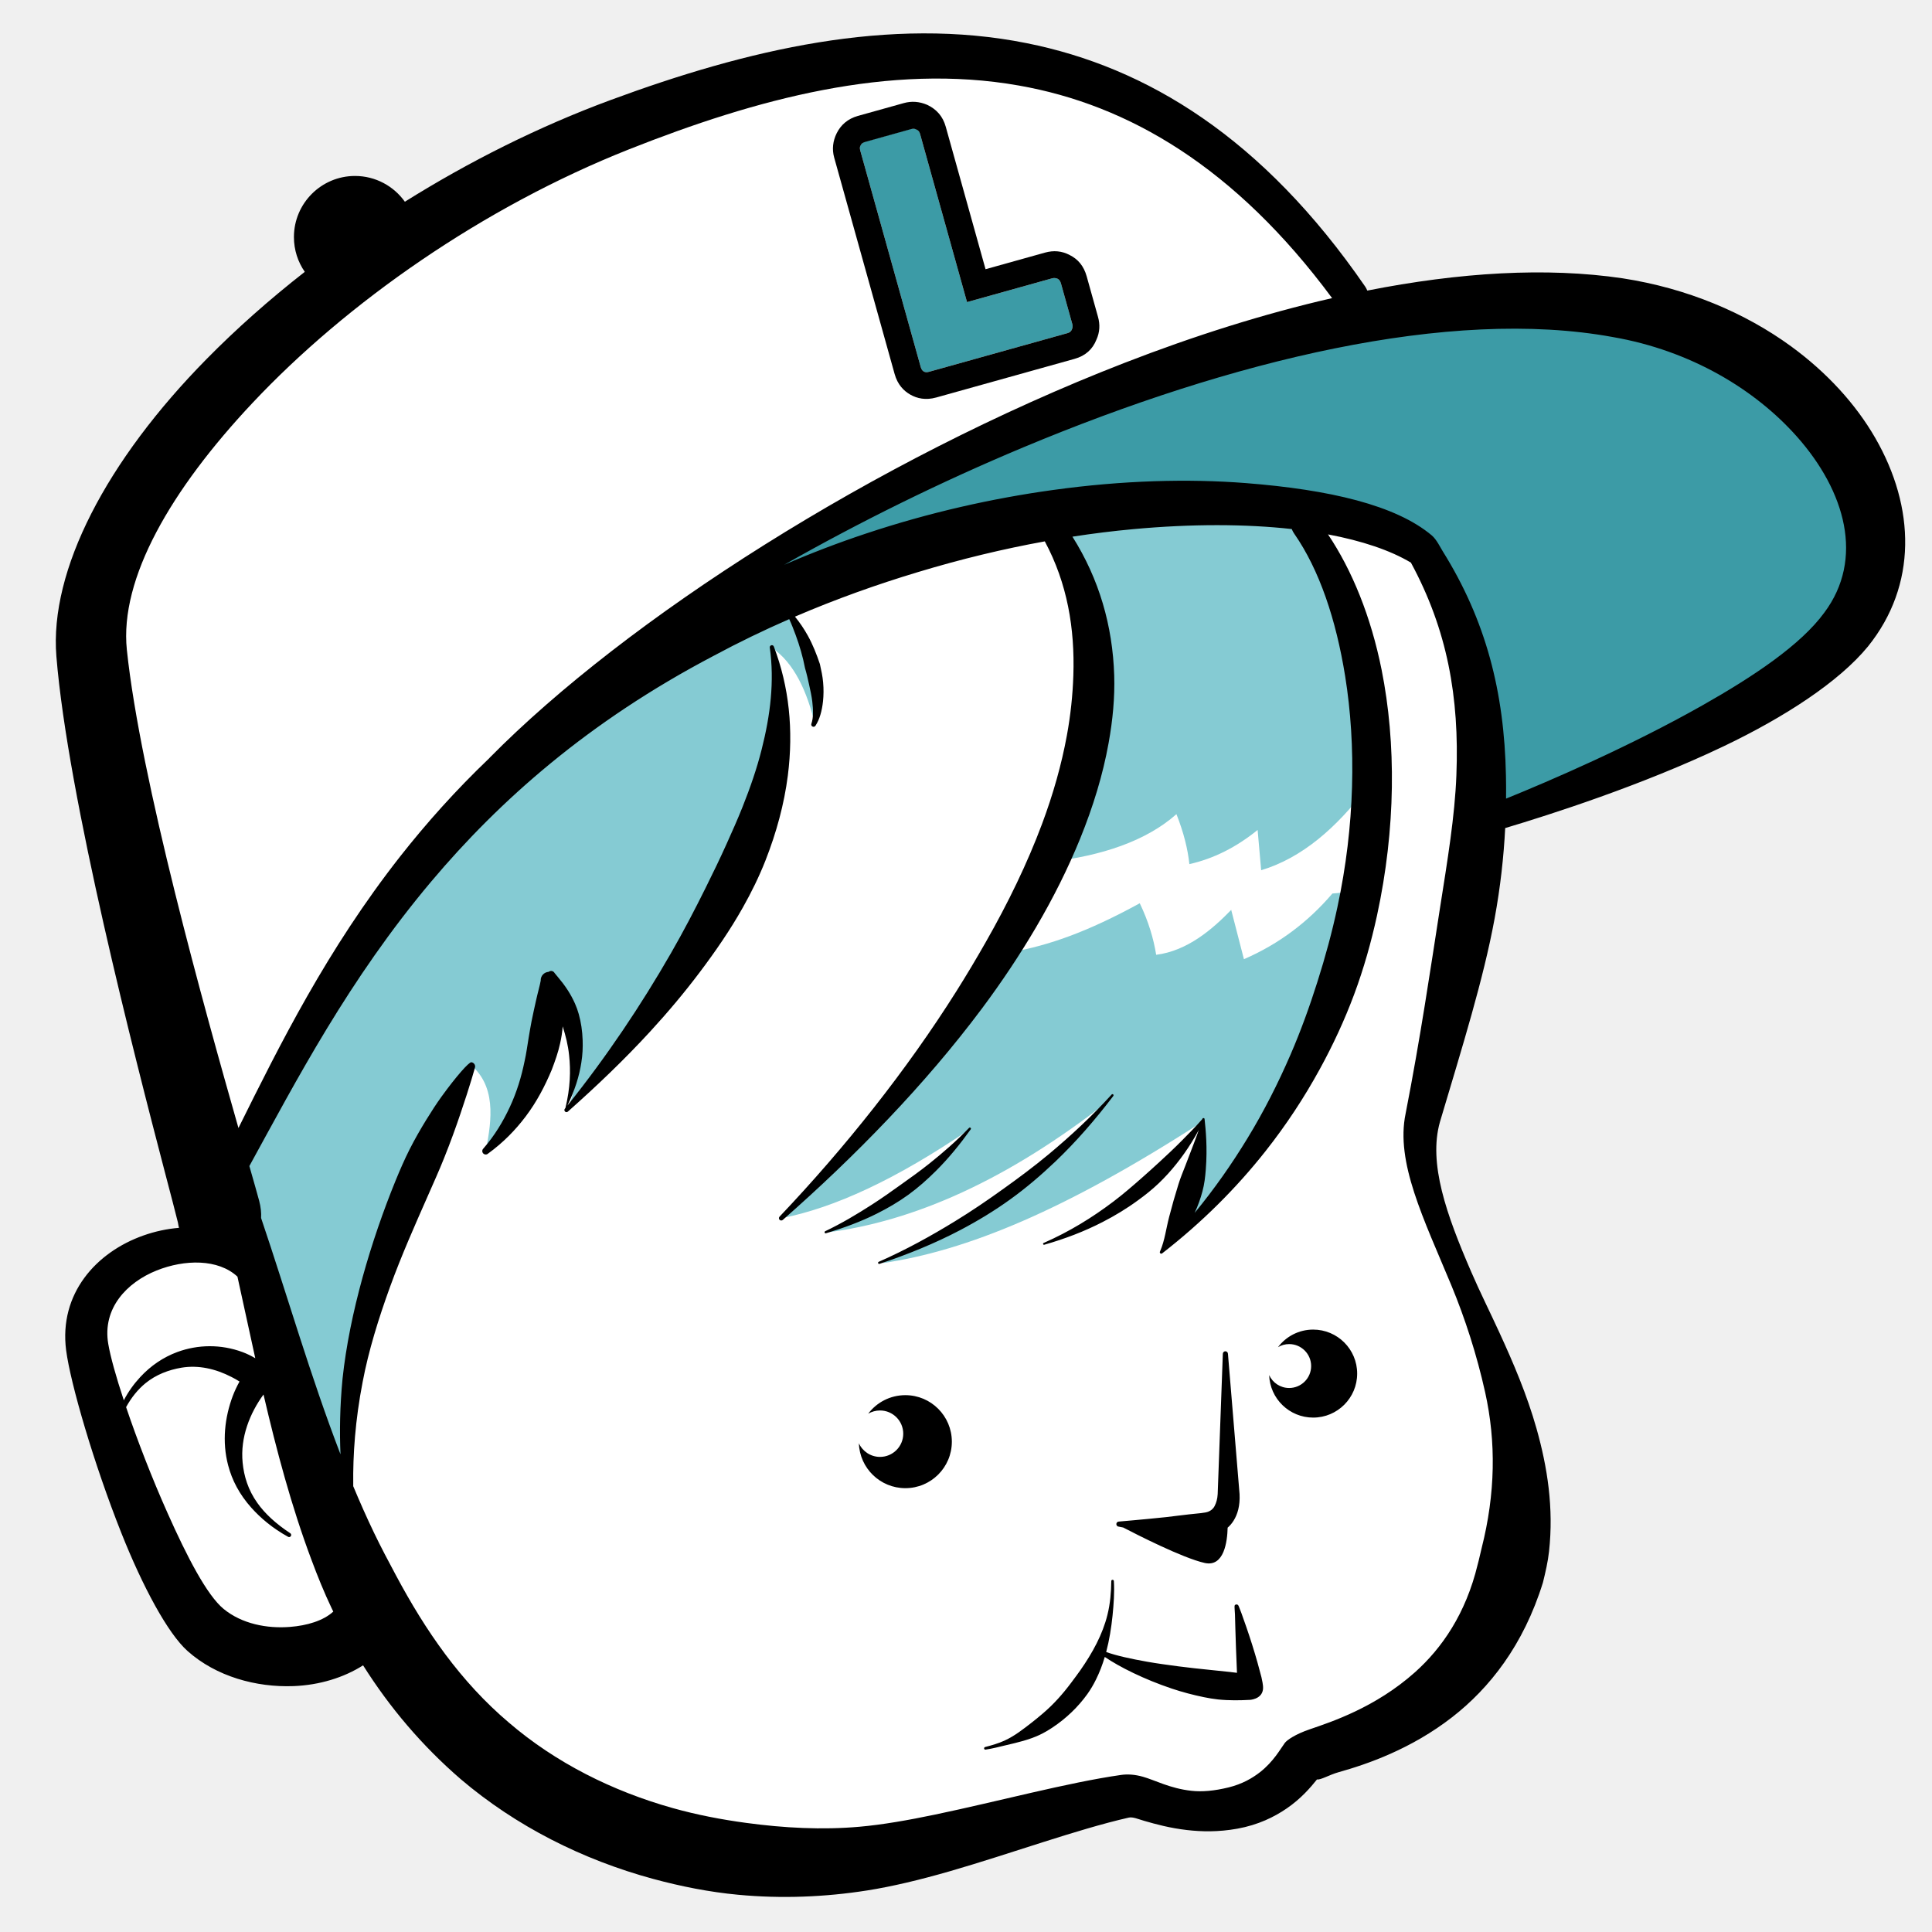
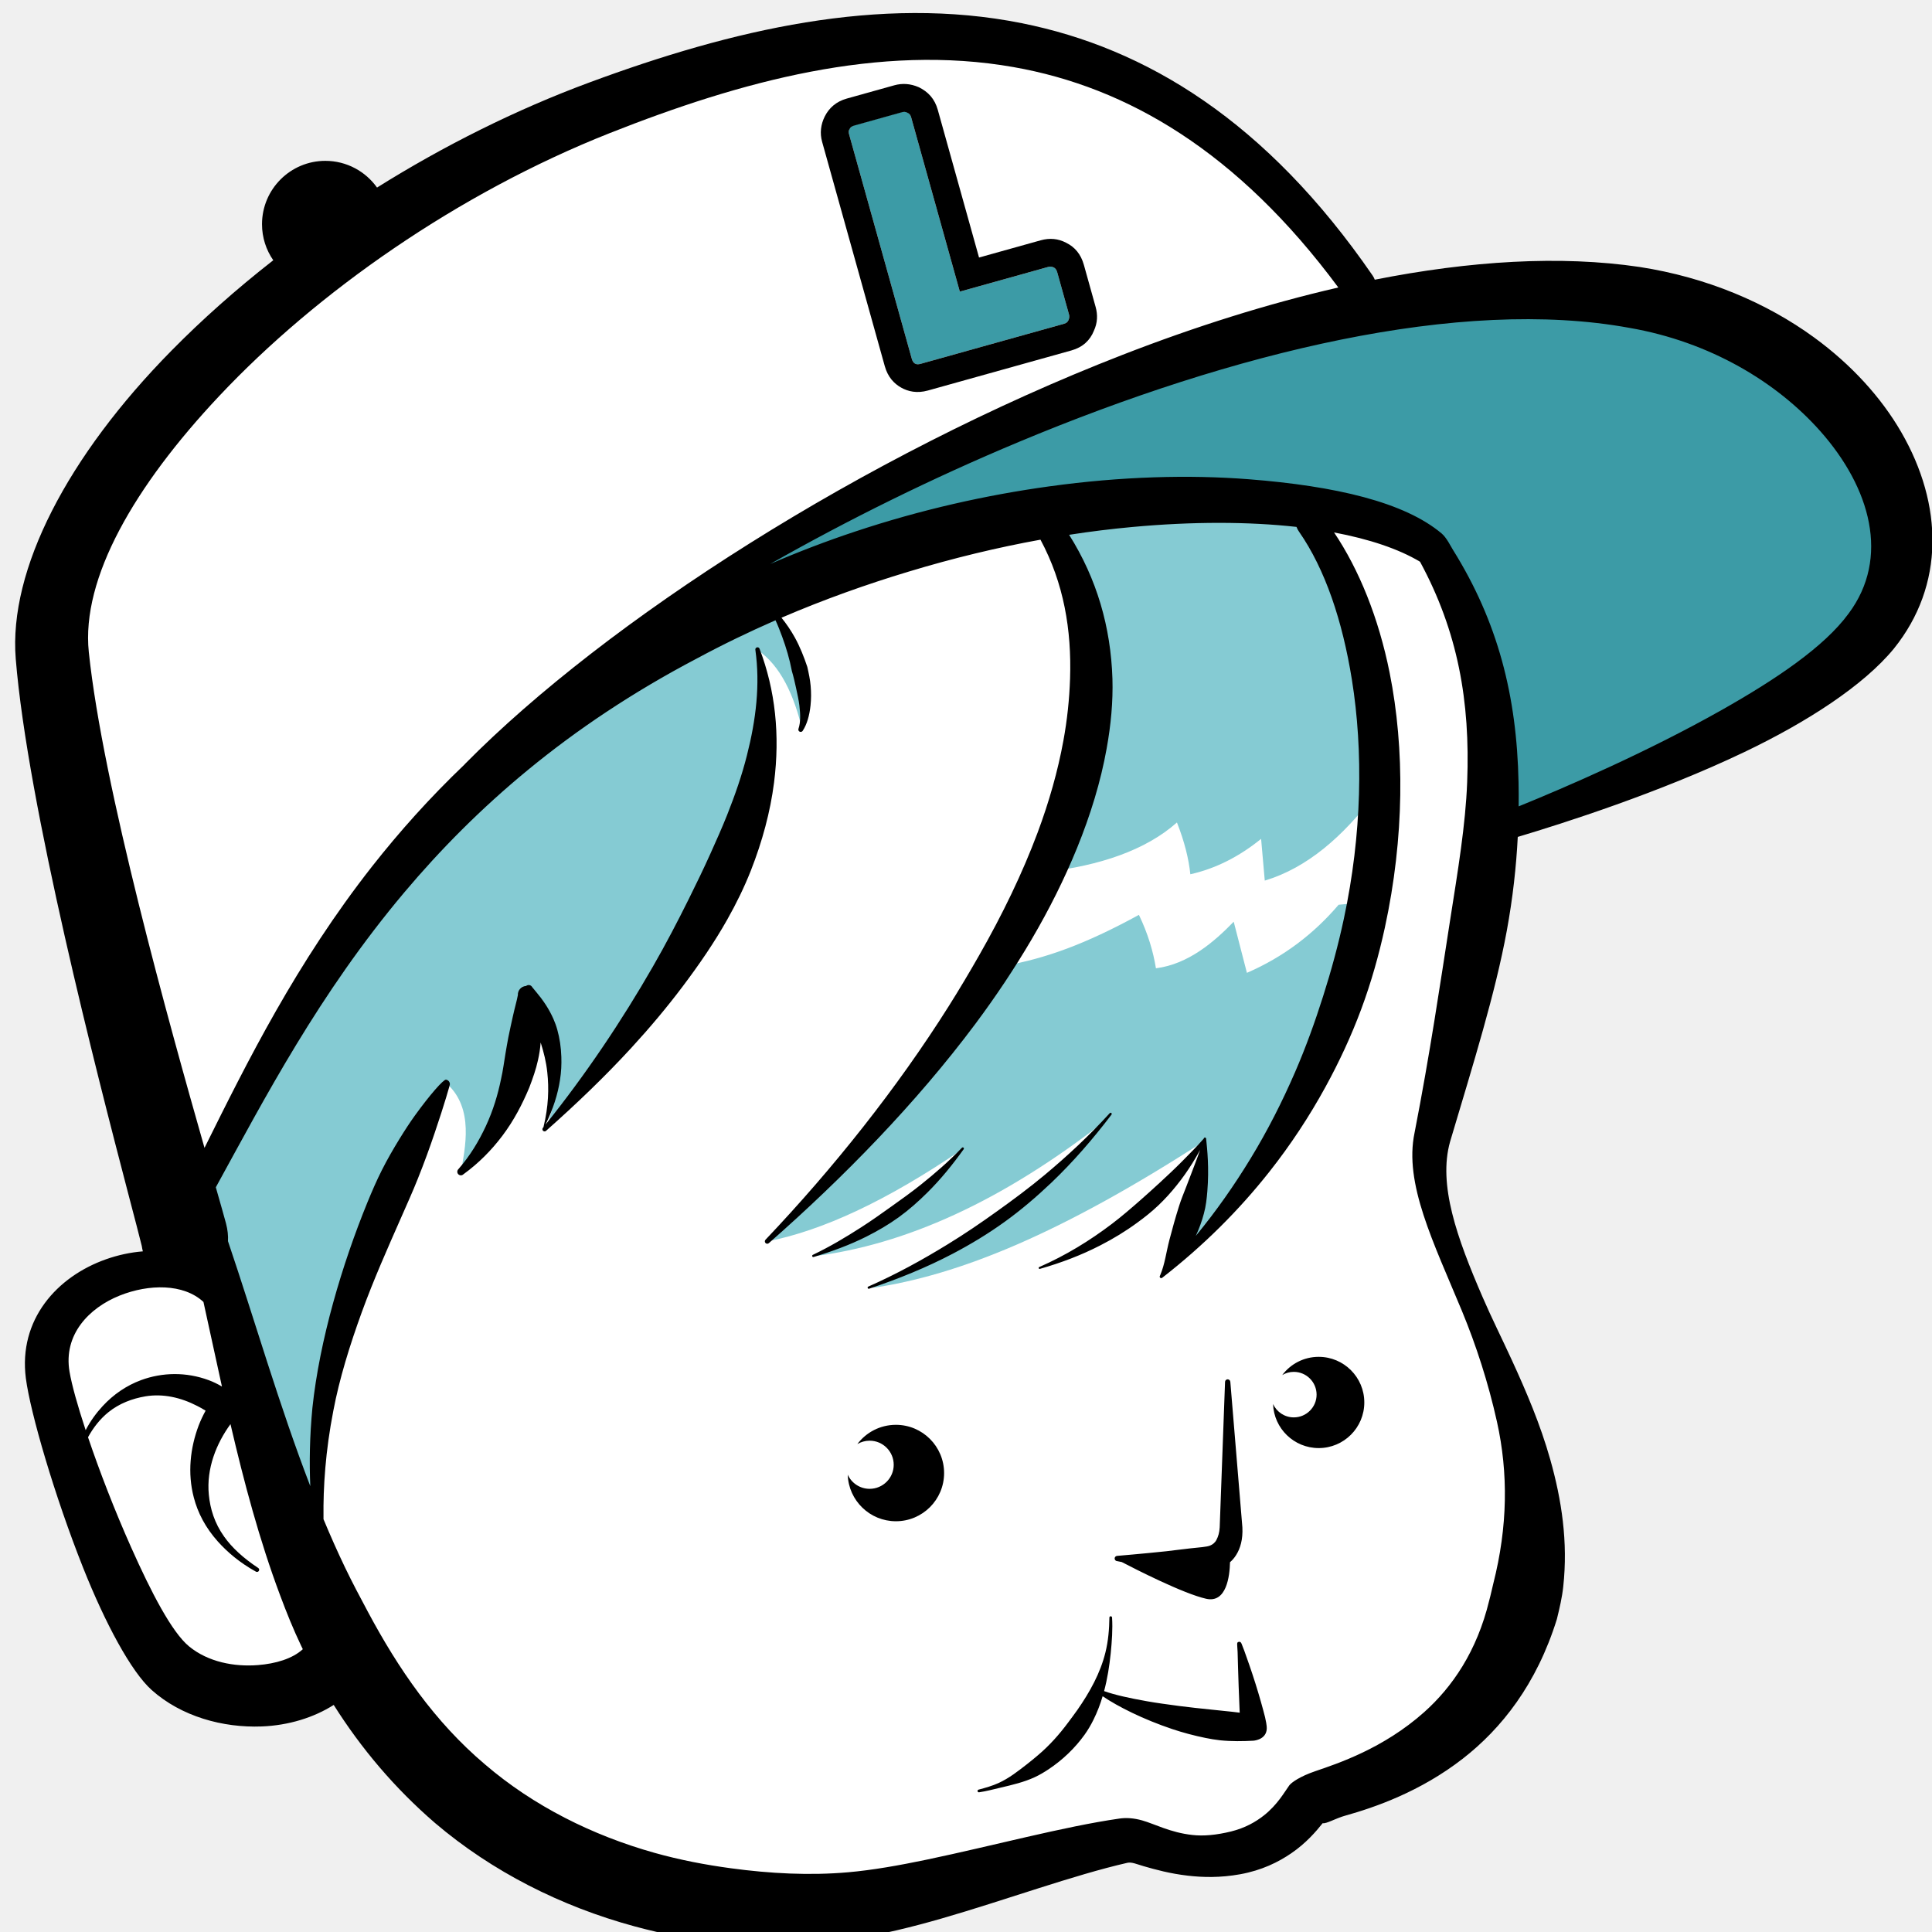
- <svg xmlns="http://www.w3.org/2000/svg" width="1500" height="1500" viewBox="0 0 1500 1500" version="1.1" xml:space="preserve" style="clip-rule:evenodd;fill-rule:evenodd;stroke-linejoin:round;stroke-miterlimit:2" id="svg76">
+ <svg xmlns="http://www.w3.org/2000/svg" width="200" height="200" viewBox="0 0 200 200" version="1.1" xml:space="preserve" style="clip-rule:evenodd;fill-rule:evenodd;stroke-linejoin:round;stroke-miterlimit:2" id="svg76">
  <defs id="defs80">
            
            
            
            
            
            
            
            
            
            
        </defs>
-   <g transform="matrix(2,0,0,2,-2767.698,-1473.142)" id="g74">
+   <g transform="matrix(0.2764604,0,0,0.2764604,-387.0004,-205.8664)" id="g74">
    <g id="g140">
      <g transform="matrix(1.96118,0,0,1.96118,-858.937,-1597.88)" id="g4">
        <path d="m 1240.93,1340.79 0.08,-0.1 c 26.92,-27.24 75.89,-58.73 125.31,-77.92 13.81,-5.36 27.66,-9.74 41.09,-12.82 0.2,-0.05 0.37,-0.19 0.44,-0.39 0.08,-0.2 0.04,-0.42 -0.08,-0.59 -19.33,-26.09 -40.53,-38.47 -62.4,-42.33 -25.72,-4.54 -52.24,2.66 -77.48,12.66 -29.05,11.52 -56.02,30.42 -74.77,50.36 -16.27,17.3 -26.52,35.13 -25.04,49.35 2.66,25.53 15.35,71.08 22.11,94.77 0.07,0.25 0.29,0.43 0.54,0.45 0.26,0.03 0.51,-0.11 0.62,-0.34 8.16,-16.45 17.5,-35.26 31.97,-53.67 5.14,-6.55 10.94,-13.04 17.54,-19.35 z" style="fill:#ffffff" id="path2" />
      </g>
      <g transform="matrix(1.96118,0,0,1.96118,-1411.01,-2776.68)" id="g8">
        <path d="m 1449.75,2069.19 c -0.07,0.01 -0.13,0.02 -0.2,0.01 -0.25,-0.02 -0.47,-0.18 -0.55,-0.42 -1.55,-4.71 -2.66,-8.71 -3.1,-11.26 -1.27,-7.39 3.83,-12.76 9.97,-15.22 5.78,-2.31 12.67,-2.35 16.65,1.34 0.09,0.09 0.16,0.2 0.18,0.33 1.18,5.32 2.33,10.72 3.53,16.14 0.06,0.25 -0.04,0.5 -0.24,0.65 -0.2,0.14 -0.47,0.15 -0.69,0.03 -0.78,-0.47 -1.58,-0.86 -2.41,-1.17 -4.17,-1.54 -8.56,-1.46 -12.48,-0.01 -2.69,0.99 -5.09,2.62 -7.11,4.81 -0.72,0.77 -1.39,1.61 -2,2.51 0.68,-0.84 1.43,-1.59 2.24,-2.25 2.16,-1.76 4.73,-2.74 7.37,-3.18 3.46,-0.57 6.99,0.2 10.31,1.91 0.5,0.26 1,0.53 1.49,0.84 1.5,0.19 3.47,1.05 5,2.76 l 0.15,0.27 c 2.57,11.05 5.5,22.07 9.43,32.57 1.22,3.26 2.51,6.47 4,9.58 0.11,0.23 0.22,0.46 0.33,0.69 0.12,0.25 0.07,0.55 -0.14,0.73 -2.07,1.92 -5.44,2.92 -8.91,3.2 -4.72,0.38 -9.87,-0.63 -13.62,-3.7 -3.34,-2.75 -7.37,-10.47 -11.24,-19.13 -3.12,-7 -6.07,-14.62 -8.26,-21.09 -0.05,-0.17 -0.04,-0.35 0.05,-0.5 0.08,-0.15 0.16,-0.3 0.25,-0.44 z" style="fill:#ffffff" id="path6" />
      </g>
      <g transform="matrix(1.96118,0,0,1.96118,-858.937,-1597.88)" id="g12">
        <path d="m 1212.91,1484.34 c -2.41,-5.2 -1.31,-2.81 -2.51,-5.91 -5.96,-15.48 -10.59,-31.66 -15.72,-46.81 -0.02,-0.07 -0.04,-0.15 -0.03,-0.23 0.05,-0.96 -0.05,-2.03 -0.37,-3.21 -0.34,-1.3 -1.02,-3.66 -1.93,-6.87 l 0.05,-0.47 c 9.31,-16.95 19.7,-36.99 36.07,-56.43 13.56,-16.09 31.24,-31.78 56.07,-44.81 4.98,-2.68 19.75,-12 40.49,-16.6 4.11,-0.92 12.91,-4.52 21.5,-6.27 9.75,-1.99 19.24,-2.09 21.33,-2.28 11.65,-1.08 22.35,-1.03 31.49,-0.02 0.08,0.01 0.16,0.04 0.23,0.08 0.81,0.19 4.59,0.54 7,0.99 6.82,1.28 12.47,3.2 16.61,5.66 l 0.23,0.24 c 7.26,13.41 9.68,26.84 9.08,42.4 -0.32,8.17 -1.77,16.88 -3.29,26.58 -1.86,11.93 -3.82,25.29 -6.78,40.5 -0.99,4.72 -0.1,9.81 1.7,15.35 1.83,5.63 4.59,11.7 7.32,18.3 2.72,6.56 5.05,13.75 6.72,21.24 2.2,9.92 2.07,20.24 -0.71,31.18 -0.26,1.06 -0.48,2.14 -0.78,3.22 -2.39,9.9 -7.19,16.81 -12.6,21.64 -7.88,7.04 -16.75,9.95 -20.98,11.39 -2.75,0.94 -4.31,1.99 -4.69,2.51 -0.91,1.23 -2.27,3.73 -5.01,5.88 -1.61,1.27 -3.69,2.46 -6.47,3.14 -2.88,0.71 -5.4,0.93 -7.6,0.69 -4.24,-0.46 -7.3,-2.13 -9.68,-2.8 -1.53,-0.43 -2.89,-0.51 -4.11,-0.33 -10.57,1.52 -24.16,5.21 -36.69,7.82 -5.36,1.12 -10.51,2.03 -15.1,2.43 -7.42,0.65 -14.99,0.26 -22.51,-0.76 -4.94,-0.67 -9.86,-1.61 -14.67,-2.96 -11.99,-3.36 -23.3,-9.02 -32.62,-17.02 -9.69,-8.19 -16.66,-18.37 -22.52,-29.33 -1.49,-2.79 -2.99,-5.59 -4.37,-8.48 -1.45,-3.03 -2.82,-6.11 -4.13,-9.24 -0.03,-0.07 -0.04,-0.15 -0.04,-0.23 0,-0.07 0,-0.13 0.02,-0.18 z" style="fill:#ffffff" id="path10" />
      </g>
      <g transform="matrix(1.96118,0,0,1.96118,-858.937,-1597.88)" id="g16">
        <path d="m 1441.08,1348.4 c 0,0.21 0.1,0.41 0.27,0.52 0.17,0.12 0.39,0.14 0.59,0.07 8.86,-3.59 24.72,-10.46 38.94,-18.5 10.22,-5.78 19.61,-12.08 24.33,-18.53 8.1,-10.85 4.37,-24.52 -5.45,-35.6 -8.38,-9.45 -21.24,-17.23 -36.8,-19.92 -32.45,-5.95 -75.84,4.63 -116.94,21.81 -16.49,6.9 -32.62,14.87 -47.53,23.34 -0.29,0.16 -0.4,0.52 -0.25,0.82 0.15,0.3 0.5,0.43 0.81,0.29 5.35,-2.31 10.72,-4.36 16.07,-6.14 12.64,-4.21 25.15,-6.99 36.99,-8.63 13.79,-1.9 26.71,-2.24 37.99,-1.36 16.48,1.29 29.46,4.3 36.5,10.22 0.88,0.73 1.61,2.31 2.02,2.96 8.5,13.61 12.11,27.64 12.44,44.13 0.03,1.48 0.03,2.99 0.02,4.52 z" style="fill:#3c9ba6" id="path14" />
      </g>
      <g transform="matrix(1.74457,0,0,1.74457,-40.6567,-2393.03)" id="g54">
        <g transform="matrix(68.9108,-19.246,19.246,68.9108,1015.07,1878.93)" id="g48">
          <path d="m 0.098,-0.721 c 0,-0.006 0.002,-0.011 0.005,-0.015 0.005,-0.004 0.01,-0.007 0.017,-0.007 h 0.148 c 0.006,0 0.011,0.002 0.016,0.006 0.005,0.004 0.007,0.01 0.007,0.016 v 0.544 h 0.275 c 0.006,0 0.011,0.002 0.016,0.006 0.004,0.004 0.006,0.009 0.006,0.016 v 0.132 c 0,0.006 -0.002,0.011 -0.006,0.016 C 0.578,-0.002 0.573,0 0.566,0 H 0.119 C 0.105,0 0.098,-0.007 0.098,-0.022 Z" style="fill:#3c9ba6;fill-rule:nonzero" id="path46" />
        </g>
        <g transform="matrix(68.9108,-19.246,19.246,68.9108,1015.07,1878.93)" id="g52">
          <path d="m 0.374,-0.26 h 0.192 c 0.028,0 0.052,0.009 0.072,0.028 0.021,0.019 0.033,0.044 0.033,0.078 v 0.131 C 0.671,0.001 0.664,0.024 0.647,0.044 0.628,0.069 0.601,0.083 0.566,0.083 H 0.119 C 0.085,0.083 0.061,0.07 0.044,0.053 0.027,0.036 0.014,0.012 0.014,-0.022 v -0.699 c 0,-0.027 0.01,-0.051 0.028,-0.071 0.019,-0.021 0.045,-0.034 0.078,-0.034 h 0.148 c 0.025,0 0.048,0.008 0.069,0.025 0.024,0.021 0.037,0.047 0.037,0.081 z M 0.098,-0.72 c 0,-0.006 0.001,-0.012 0.006,-0.016 0.003,-0.004 0.009,-0.006 0.016,-0.006 h 0.148 c 0.006,0 0.011,0.001 0.016,0.006 0.005,0.004 0.007,0.009 0.007,0.016 v 0.543 h 0.275 c 0.006,0 0.011,0.002 0.016,0.006 0.004,0.004 0.006,0.009 0.006,0.017 v 0.131 c 0,0.006 -0.002,0.011 -0.006,0.016 C 0.578,-0.002 0.573,0 0.566,0 H 0.119 C 0.105,0 0.098,-0.007 0.098,-0.022 Z" id="path50" />
        </g>
      </g>
      <g transform="matrix(1.96118,0,0,1.96118,-324.72,-2776.68)" id="g58">
        <path d="m 938.888,2084.39 -21.04,-61.55 c 0,0 19.236,-38.13 35.756,-58.04 30.545,-36.82 73.496,-52.5 73.496,-52.5 0,0 2.44,2.69 5.97,13.82 0.93,2.93 -0.49,8.97 -0.49,8.97 -1.63,-7.01 -4.26,-12.47 -8.53,-15.44 0,0 1.77,32.18 -9.17,49.56 -10.94,17.38 -31.378,42 -31.378,42 4.434,-12 2.414,-20.02 -3.862,-25.43 0.16,12.15 -4.044,24.6 -12.397,34.01 0.984,-5.27 2.576,-12.58 -2.491,-17.29 0,0 -7.64,17.88 -14.56,32.52 -6.919,14.64 -11.304,49.37 -11.304,49.37 z" style="fill:#85cbd3" id="path56" />
      </g>
      <g transform="matrix(1.96118,0,0,1.96118,-324.72,-2776.68)" id="g62">
        <path d="m 1139.04,1967.87 c -1.34,6.28 -3.22,13.4 -5.71,21.87 -9.05,30.77 -31.03,47.97 -31.03,47.97 2.17,-5.15 5.47,-12.59 6.92,-24.29 -27.23,17.6 -46.71,25.57 -63.39,28.01 23.2,-11.31 37.04,-21.96 44.86,-32.18 -20.14,15.81 -38.66,23.93 -55.94,26.12 11.06,-4.84 20.62,-11.67 28.58,-20.59 -14.87,10.18 -27.06,15.68 -37.28,17.72 3.04,-2.16 24.79,-25.55 42,-52.25 l 3.18,-0.35 c 7.71,-1.41 15.17,-4.02 25.57,-9.71 1.75,3.64 2.73,7.01 3.25,10.2 6.2,-0.78 11.15,-5.07 14.85,-8.89 l 2.52,9.76 c 7,-3.03 12.77,-7.44 17.51,-13 z" style="fill:#85cbd3" id="path60" />
      </g>
      <g transform="matrix(1.96118,0,0,1.96118,-324.72,-2776.68)" id="g66">
        <path d="m 1079.82,1959.76 c 2.82,-5.71 5.19,-11.36 6.88,-16.79 8.37,-26.76 -7.54,-48.71 -7.54,-48.71 l 50.55,-0.67 c 0,0 6.44,14.48 10.06,33.39 1.38,7.21 2.09,13.58 1.93,20.4 -5.92,7.81 -12.76,13.84 -20.87,16.27 l -0.7,-7.97 c -4.23,3.43 -8.73,5.69 -13.51,6.76 -0.31,-2.97 -1.12,-6.24 -2.56,-9.89 -6.01,5.35 -14.9,8.25 -24.88,9.42 0,0 0.24,-0.81 0.64,-2.21 z" style="fill:#85cbd3" id="path64" />
      </g>
      <g transform="matrix(1.96118,0,0,1.96118,-858.937,-1597.88)" id="g70">
        <path d="m 1223.73,1230.26 c 12.69,-7.94 26.46,-14.86 40.67,-20.11 26.98,-9.98 55.3,-16.72 82.44,-11.27 23.73,4.75 46.68,18.69 66.98,48.18 0.17,0.25 0.31,0.52 0.41,0.79 18.2,-3.6 35.45,-4.67 50.55,-2.43 12.84,1.98 24.26,6.85 33.32,13.45 7.13,5.2 12.82,11.46 16.66,18.11 7.98,13.81 8.33,29.19 -1.41,41.3 -5.75,7.02 -16.53,14.01 -28.56,19.76 -16.24,7.76 -34.49,13.58 -43.26,16.2 -0.29,5.67 -0.94,11.62 -2.09,17.89 -2.22,12.06 -6.34,25.2 -10.83,40.29 -2.32,8.2 1.3,18.36 6.19,29.65 1.69,3.92 3.68,7.88 5.57,12 2.79,6.07 5.47,12.34 7.36,19.03 2.17,7.68 3.42,15.73 2.48,24.31 -0.22,2.05 -0.7,4.09 -1.21,6.17 -3.87,12.47 -10.61,20.92 -17.94,26.63 -8.16,6.35 -16.86,9.33 -22.5,10.91 -1.83,0.51 -3.6,1.59 -4.28,1.43 -1.29,1.61 -3.17,3.81 -5.99,5.74 -2.48,1.7 -5.64,3.26 -9.76,4.01 -3.84,0.69 -7.12,0.6 -9.99,0.27 -3.38,-0.39 -6.16,-1.15 -8.47,-1.82 -1.27,-0.37 -2.25,-0.82 -3.06,-0.64 -10.28,2.34 -23.35,7.14 -35.49,10.64 -5.76,1.66 -11.32,3 -16.29,3.78 -8.35,1.31 -16.97,1.66 -25.54,0.85 -5.68,-0.53 -11.31,-1.65 -16.82,-3.14 -14,-3.8 -27.17,-10.45 -38.07,-19.73 -7.68,-6.63 -14.08,-14.2 -19.34,-22.54 -3.81,2.42 -8.61,3.91 -13.75,4.11 -7.41,0.28 -15.33,-1.89 -21,-6.95 -3.9,-3.48 -8.87,-12.72 -13.1,-23.36 -5.44,-13.69 -10.07,-29.56 -10.93,-36.17 -1.44,-11.2 5.93,-19.41 15.31,-22.72 2.29,-0.81 4.67,-1.32 7.03,-1.51 -0.09,-0.33 -0.15,-0.66 -0.2,-0.99 l -0.06,-0.25 c -0.4,-1.66 -1.31,-5.1 -2.55,-9.84 -5.93,-22.68 -19.2,-74.15 -21.46,-102.05 -1.38,-17 9.89,-38.71 29.76,-58.87 5.81,-5.9 12.33,-11.7 19.41,-17.23 -1.36,-1.96 -2.15,-4.33 -2.15,-6.88 0,-6.68 5.42,-12.1 12.09,-12.1 4.07,0 7.68,2.02 9.87,5.1 z m 156.33,200.15 c 3.91,-4.74 7.36,-9.68 10.44,-14.74 3.29,-5.39 6.08,-10.92 8.51,-16.52 2.07,-4.78 3.81,-9.61 5.34,-14.44 1.58,-4.96 2.92,-9.9 3.97,-14.82 3.47,-16.18 3.73,-32 1.54,-45.67 -1.81,-11.27 -5.11,-21.09 -10.08,-28.24 -0.18,-0.24 -0.35,-0.56 -0.5,-0.93 -9.1,-1.01 -19.76,-1.05 -31.37,0.02 -3.91,0.36 -7.93,0.85 -12.04,1.49 5.29,8.38 7.96,17.64 8.27,27.48 0.13,4.37 -0.29,8.84 -1.11,13.36 -1.12,6.25 -3.06,12.6 -5.65,18.97 -2.38,5.84 -5.3,11.7 -8.71,17.5 -3.19,5.43 -6.79,10.83 -10.73,16.11 -11.25,15.06 -25.1,29.26 -39.39,41.81 -0.18,0.17 -0.47,0.17 -0.65,-0.01 -0.17,-0.19 -0.17,-0.48 0.02,-0.65 12.92,-13.61 25.1,-28.91 34.99,-44.61 2.02,-3.21 3.94,-6.43 5.77,-9.65 4.47,-7.83 8.27,-15.68 11.17,-23.44 2.21,-5.92 3.87,-11.79 4.92,-17.53 0.74,-4.02 1.15,-7.98 1.28,-11.87 0.31,-9.3 -1.19,-18.23 -5.65,-26.54 -8.17,1.48 -16.63,3.51 -25.24,6.12 -7.99,2.41 -16.11,5.3 -24.21,8.78 0.92,1.13 1.79,2.4 2.56,3.79 0.97,1.76 1.73,3.68 2.37,5.59 0.28,1.23 0.54,2.45 0.64,3.63 0.12,1.32 0.1,2.57 -0.02,3.73 -0.21,1.97 -0.69,3.61 -1.47,4.81 -0.11,0.22 -0.38,0.32 -0.6,0.21 -0.23,-0.1 -0.32,-0.37 -0.22,-0.6 0.4,-1.19 0.36,-2.69 0.16,-4.4 -0.13,-1.05 -0.37,-2.15 -0.63,-3.32 -0.23,-1.06 -0.48,-2.17 -0.81,-3.28 -0.42,-2.22 -1.08,-4.45 -1.85,-6.54 -0.41,-1.1 -0.81,-2.15 -1.27,-3.13 -5.01,2.19 -10.01,4.6 -14.97,7.27 -24.76,12.99 -42.38,28.63 -55.89,44.67 -16.34,19.4 -26.71,39.41 -36,56.32 0.92,3.21 1.59,5.58 1.94,6.88 0.33,1.25 0.44,2.39 0.38,3.4 5.13,15.14 9.76,31.31 15.72,46.78 -0.2,-4.5 -0.12,-9.5 0.4,-14.94 1.37,-12.96 5.69,-27.45 10.5,-39.23 0.89,-2.17 1.79,-4.24 2.76,-6.16 1.09,-2.16 2.23,-4.11 3.32,-5.89 1.05,-1.71 2.03,-3.21 2.98,-4.53 2.9,-4.02 5.47,-6.92 5.94,-6.86 0.47,0.06 0.8,0.49 0.74,0.95 0,0.04 -0.96,3.56 -2.92,9.3 -0.86,2.54 -1.91,5.48 -3.21,8.71 -0.96,2.42 -2.11,4.95 -3.28,7.62 -2.45,5.56 -5.14,11.6 -7.41,17.84 -2.28,6.28 -4.27,12.68 -5.43,18.83 -1.49,7.67 -1.94,14.51 -1.87,20.31 v 0.36 c 1.3,3.12 2.66,6.19 4.11,9.21 1.38,2.88 2.87,5.67 4.36,8.46 5.82,10.89 12.74,21 22.37,29.15 9.26,7.94 20.49,13.55 32.39,16.89 4.78,1.34 9.67,2.28 14.58,2.94 7.47,1.01 15,1.41 22.37,0.76 4.57,-0.4 9.69,-1.3 15.04,-2.42 12.53,-2.62 26.14,-6.31 36.72,-7.83 1.29,-0.19 2.74,-0.11 4.37,0.35 2.35,0.66 5.38,2.32 9.58,2.78 2.13,0.24 4.58,0.02 7.39,-0.67 2.67,-0.66 4.67,-1.81 6.23,-3.03 2.67,-2.1 4,-4.56 4.88,-5.76 0.41,-0.56 2.05,-1.73 5,-2.73 4.18,-1.43 12.96,-4.3 20.77,-11.27 5.32,-4.75 10.06,-11.57 12.41,-21.32 0.3,-1.08 0.51,-2.16 0.78,-3.22 2.75,-10.84 2.88,-21.06 0.7,-30.89 -1.66,-7.46 -3.98,-14.61 -6.68,-21.14 -5.49,-13.22 -11.08,-24.37 -9.06,-34.02 2.96,-15.19 4.91,-28.55 6.77,-40.47 1.52,-9.67 2.97,-18.35 3.28,-26.51 0.6,-15.44 -1.79,-28.76 -9,-42.07 -4.08,-2.44 -9.67,-4.32 -16.41,-5.59 4.77,7.11 8.5,16.28 10.61,26.81 2.89,14.46 2.82,31.44 -0.92,48.66 -1.14,5.22 -2.61,10.47 -4.54,15.64 -1.87,5.01 -4.15,9.94 -6.8,14.77 -3.06,5.59 -6.62,11.01 -10.71,16.19 -5.79,7.33 -12.58,14.11 -20.45,20.23 -0.12,0.11 -0.31,0.1 -0.41,-0.02 -0.1,-0.11 -0.1,-0.27 -0.01,-0.38 0,-0.05 0.01,-0.1 0.05,-0.14 0.87,-2.06 1.11,-4.27 1.74,-6.69 0.55,-2.13 1.16,-4.29 1.82,-6.39 0.41,-1.33 0.94,-2.58 1.41,-3.8 1.05,-2.75 1.99,-5.15 2.63,-6.99 -0.46,0.84 -0.93,1.67 -1.44,2.48 -0.93,1.49 -1.92,2.9 -3,4.24 -1.09,1.37 -2.26,2.66 -3.51,3.85 -1.26,1.2 -2.62,2.29 -4.03,3.31 -2.23,1.64 -4.6,3.08 -7.08,4.35 -3.61,1.86 -7.45,3.32 -11.51,4.48 -0.1,0.04 -0.2,-0.01 -0.24,-0.11 -0.04,-0.1 0.01,-0.21 0.11,-0.24 5.08,-2.23 9.63,-5.03 13.85,-8.23 1.91,-1.45 3.71,-3.01 5.51,-4.59 1.19,-1.05 2.37,-2.11 3.55,-3.2 1.47,-1.35 2.92,-2.71 4.35,-4.15 1.41,-1.42 2.8,-2.82 4.14,-4.35 0.01,-0.12 0.11,-0.21 0.24,-0.2 0.12,0 0.22,0.11 0.21,0.24 0.21,1.95 0.59,5.6 0.23,10.02 -0.11,1.39 -0.27,2.83 -0.66,4.26 -0.38,1.44 -0.9,2.88 -1.54,4.25 z m -17.79,87.9 c -0.45,1.52 -1.02,3.02 -1.74,4.47 -0.49,1 -1.06,1.97 -1.71,2.88 -1.83,2.55 -4.17,4.8 -6.89,6.61 -0.83,0.55 -1.69,1.06 -2.61,1.49 -2.05,0.95 -4.25,1.47 -6.61,2.02 -1.3,0.31 -2.62,0.66 -4.02,0.87 -0.14,0.03 -0.28,-0.06 -0.3,-0.2 -0.03,-0.14 0.06,-0.28 0.2,-0.31 1.33,-0.35 2.62,-0.72 3.81,-1.26 2.07,-0.95 3.74,-2.29 5.42,-3.59 0.72,-0.56 1.41,-1.13 2.09,-1.71 2.22,-1.87 4.09,-3.99 5.75,-6.22 0.6,-0.81 1.2,-1.6 1.77,-2.41 2.4,-3.44 4.41,-7.08 5.37,-10.99 0.55,-2.22 0.73,-4.47 0.76,-6.66 -0.01,-0.14 0.1,-0.26 0.25,-0.26 0.14,0 0.26,0.11 0.26,0.25 0.14,2.23 -0.03,4.52 -0.26,6.84 -0.25,2.4 -0.63,4.83 -1.26,7.2 2.03,0.73 4.86,1.35 8.14,1.93 1.96,0.35 4.03,0.62 6.18,0.91 2.04,0.27 4.1,0.48 6.13,0.69 1.37,0.15 2.72,0.28 4.03,0.42 0.48,0.06 0.95,0.11 1.41,0.17 -0.06,-1.43 -0.14,-3.2 -0.2,-4.99 -0.1,-2.57 -0.15,-5.05 -0.2,-6.6 -0.02,-0.53 -0.12,-1.54 -0.07,-1.69 0.05,-0.2 0.22,-0.23 0.32,-0.25 0.1,-0.01 0.31,0 0.43,0.21 0.02,0.03 0.05,0.1 0.1,0.22 0.09,0.21 0.26,0.64 0.49,1.26 0.53,1.47 1.37,3.83 2.14,6.29 0.77,2.44 1.44,4.86 1.83,6.41 0.2,0.83 0.28,1.44 0.31,1.73 0.25,2.4 -2.11,2.72 -2.53,2.76 -1.99,0.11 -4.15,0.15 -6.38,-0.08 -0.92,-0.1 -1.86,-0.26 -2.79,-0.45 -2.14,-0.44 -4.27,-1 -6.33,-1.69 -5.51,-1.85 -10.36,-4.28 -13.29,-6.27 z m -166.52,-51.95 c -2.66,3.64 -4.64,8.46 -4.13,13.51 0.26,2.66 1.08,5.38 2.91,7.95 1.51,2.14 3.68,4.12 6.5,5.99 0.2,0.12 0.26,0.37 0.14,0.57 -0.12,0.2 -0.38,0.26 -0.57,0.14 -3.1,-1.72 -5.43,-3.71 -7.26,-5.75 -2.38,-2.66 -3.83,-5.48 -4.59,-8.39 -1.24,-4.69 -0.67,-9.51 0.91,-13.72 0.38,-1 0.84,-1.96 1.34,-2.87 -0.51,-0.33 -1.04,-0.62 -1.57,-0.89 -3.19,-1.65 -6.58,-2.4 -9.91,-1.85 -2.54,0.43 -5.01,1.36 -7.09,3.04 -1.54,1.25 -2.84,2.87 -3.88,4.77 2.18,6.46 5.12,14.06 8.24,21.04 3.81,8.55 7.76,16.19 11.06,18.9 3.62,2.97 8.61,3.93 13.17,3.56 3.32,-0.26 6.55,-1.2 8.54,-3.03 -0.11,-0.24 -0.23,-0.47 -0.34,-0.7 -1.49,-3.13 -2.79,-6.35 -4.01,-9.63 -3.94,-10.52 -6.88,-21.57 -9.46,-32.64 z m 170.17,26.33 c -0.54,-0.11 -0.85,-0.17 -0.85,-0.17 -0.28,0 -0.51,-0.23 -0.51,-0.51 0,-0.28 0.23,-0.5 0.51,-0.5 0.01,-0.01 4.62,-0.38 9.34,-0.88 1.6,-0.18 3.16,-0.4 4.58,-0.55 1.75,-0.19 3.18,-0.27 3.8,-0.54 0.49,-0.2 0.94,-0.54 1.23,-1.12 0.31,-0.6 0.55,-1.36 0.6,-2.35 l 1.02,-27.75 c -0.01,-0.28 0.22,-0.51 0.49,-0.52 0.28,0 0.51,0.22 0.52,0.49 l 2.3,27.77 c 0.12,2.32 -0.4,4.03 -1.18,5.27 -0.34,0.55 -0.74,1.01 -1.18,1.39 -0.06,2.66 -0.67,7.86 -4.56,6.98 -4.39,-0.99 -13.55,-5.68 -16.11,-7.01 z m -50.48,-22.53 c 1.68,-2.23 4.35,-3.67 7.36,-3.67 5.08,0 9.2,4.13 9.2,9.21 0,5.08 -4.12,9.2 -9.2,9.2 -4.98,0 -9.04,-3.95 -9.2,-8.89 0.72,1.59 2.32,2.7 4.18,2.7 2.54,0 4.6,-2.06 4.6,-4.59 0,-2.54 -2.06,-4.6 -4.6,-4.6 -0.85,0 -1.65,0.24 -2.34,0.64 z m 81.12,-13.17 c 1.59,-2.12 4.12,-3.48 6.96,-3.48 4.81,0 8.71,3.9 8.71,8.71 0,4.81 -3.9,8.71 -8.71,8.71 -4.71,0 -8.55,-3.74 -8.71,-8.41 0.69,1.51 2.2,2.55 3.96,2.55 2.4,0 4.35,-1.95 4.35,-4.34 0,-2.4 -1.95,-4.35 -4.35,-4.35 -0.81,0 -1.56,0.22 -2.21,0.61 z m -202.44,2.19 c -1.2,-5.42 -2.35,-10.82 -3.53,-16.15 -3.81,-3.54 -10.44,-3.44 -15.99,-1.22 -5.87,2.35 -10.79,7.46 -9.58,14.54 0.43,2.53 1.54,6.5 3.08,11.16 0.89,-1.73 2,-3.25 3.24,-4.59 2.09,-2.26 4.57,-3.94 7.35,-4.97 4.06,-1.49 8.61,-1.58 12.92,0.02 0.86,0.32 1.7,0.73 2.51,1.21 z m 123.57,-18.68 c 5.59,-1.87 10.94,-4.04 16,-6.7 3.44,-1.81 6.76,-3.82 9.89,-6.08 3.14,-2.26 6.08,-4.78 8.9,-7.46 4.13,-3.94 7.91,-8.3 11.48,-12.99 0.07,-0.1 0.06,-0.24 -0.03,-0.31 -0.1,-0.08 -0.23,-0.07 -0.31,0.03 -3.92,4.31 -8.1,8.19 -12.44,11.81 -2.93,2.44 -5.97,4.7 -9.05,6.9 -3.07,2.21 -6.2,4.34 -9.45,6.33 -4.82,2.96 -9.81,5.71 -15.14,8.06 -0.12,0.04 -0.17,0.17 -0.13,0.28 0.04,0.12 0.17,0.17 0.28,0.13 z m -10.58,-6.06 c 3.51,-1.06 6.87,-2.29 10.04,-3.88 2.17,-1.09 4.25,-2.3 6.2,-3.71 1.95,-1.41 3.75,-3.01 5.47,-4.72 2.52,-2.5 4.78,-5.28 6.91,-8.25 0.08,-0.1 0.07,-0.24 -0.03,-0.31 -0.09,-0.08 -0.23,-0.07 -0.31,0.03 -2.49,2.6 -5.14,4.89 -7.87,7.07 -1.83,1.46 -3.72,2.81 -5.62,4.16 -1.89,1.35 -3.78,2.7 -5.75,3.96 -2.94,1.89 -5.95,3.69 -9.2,5.24 -0.11,0.05 -0.17,0.17 -0.13,0.29 0.05,0.11 0.18,0.17 0.29,0.12 z m -51.21,-25.27 c 7.72,-9.62 14.58,-19.86 20.49,-30.15 2.49,-4.33 4.74,-8.65 6.86,-12.92 1.46,-2.94 2.86,-5.83 4.15,-8.7 1.12,-2.48 2.2,-4.91 3.17,-7.34 1.53,-3.85 2.83,-7.6 3.78,-11.37 1.75,-6.88 2.54,-13.52 1.62,-20.13 -0.06,-0.23 0.08,-0.45 0.3,-0.51 0.22,-0.06 0.45,0.07 0.51,0.3 3,7.89 3.91,16.45 2.75,25.54 -0.71,5.53 -2.22,11.17 -4.43,16.79 -1.24,3.14 -2.76,6.26 -4.49,9.32 -2.46,4.37 -5.37,8.61 -8.53,12.8 -3.02,4.01 -6.29,7.9 -9.79,11.71 -5.09,5.54 -10.57,10.78 -16.27,15.83 -0.16,0.17 -0.42,0.17 -0.59,0.01 -0.16,-0.16 -0.17,-0.42 -0.01,-0.59 l 0.09,-0.11 c 0.97,-3.98 1.06,-7.38 0.73,-10.43 -0.21,-2.04 -0.68,-3.85 -1.22,-5.57 -0.02,-0.05 -0.03,-0.1 -0.05,-0.15 -0.08,1.09 -0.25,2.24 -0.52,3.41 -0.37,1.7 -0.98,3.43 -1.66,5.21 -1.3,3.1 -2.92,6.27 -5.18,9.25 -2.02,2.67 -4.43,5.14 -7.42,7.31 -0.27,0.25 -0.7,0.23 -0.96,-0.05 -0.25,-0.27 -0.23,-0.71 0.04,-0.96 2.26,-2.59 3.9,-5.36 5.22,-8.18 1.42,-3.04 2.32,-6.09 2.92,-9.03 0.38,-1.65 0.57,-3.25 0.83,-4.77 0.18,-1.11 0.37,-2.17 0.56,-3.17 0.29,-1.48 0.6,-2.8 0.86,-4 0.39,-1.78 0.79,-3.1 0.96,-4.08 -0.05,-0.91 0.65,-1.68 1.56,-1.74 0.05,-0.03 0.09,-0.06 0.15,-0.09 0.38,-0.2 0.84,-0.05 1.04,0.33 0.54,0.66 1.08,1.29 1.64,2.02 0.35,0.46 0.67,0.92 1,1.43 0.51,0.8 0.98,1.66 1.39,2.58 0.29,0.66 0.55,1.36 0.75,2.09 0.45,1.61 0.71,3.33 0.77,5.17 0.05,1.42 -0.01,2.89 -0.26,4.43 -0.41,2.66 -1.27,5.46 -2.76,8.51 z m -15.47,-68.75 c 0.04,-0.06 0.09,-0.11 0.14,-0.16 26.97,-27.3 76.01,-58.85 125.52,-78.07 13.84,-5.38 27.72,-9.76 41.18,-12.85 -19.21,-25.93 -40.27,-38.25 -62.01,-42.08 -25.6,-4.52 -52.01,2.67 -77.14,12.62 -28.96,11.48 -55.86,30.33 -74.55,50.21 -16.12,17.14 -26.34,34.76 -24.87,48.86 2.66,25.49 15.34,70.99 22.09,94.66 8.18,-16.48 17.54,-35.33 32.03,-53.78 5.17,-6.57 10.98,-13.08 17.61,-19.41 z m 201.27,7.99 c 8.85,-3.59 24.68,-10.43 38.87,-18.46 10.13,-5.73 19.46,-11.96 24.13,-18.36 7.93,-10.62 4.2,-23.98 -5.41,-34.82 -8.3,-9.36 -21.04,-17.05 -36.43,-19.72 -32.37,-5.93 -75.62,4.65 -116.6,21.78 -16.47,6.88 -32.57,14.84 -47.46,23.3 5.37,-2.32 10.76,-4.38 16.12,-6.16 12.68,-4.23 25.22,-7.01 37.1,-8.65 13.85,-1.92 26.81,-2.25 38.13,-1.37 16.64,1.3 29.75,4.38 36.85,10.36 0.93,0.78 1.72,2.42 2.15,3.11 8.56,13.71 12.2,27.84 12.53,44.45 0.03,1.49 0.04,3 0.02,4.54 z" id="path68" />
      </g>
    </g>
  </g>
</svg>
